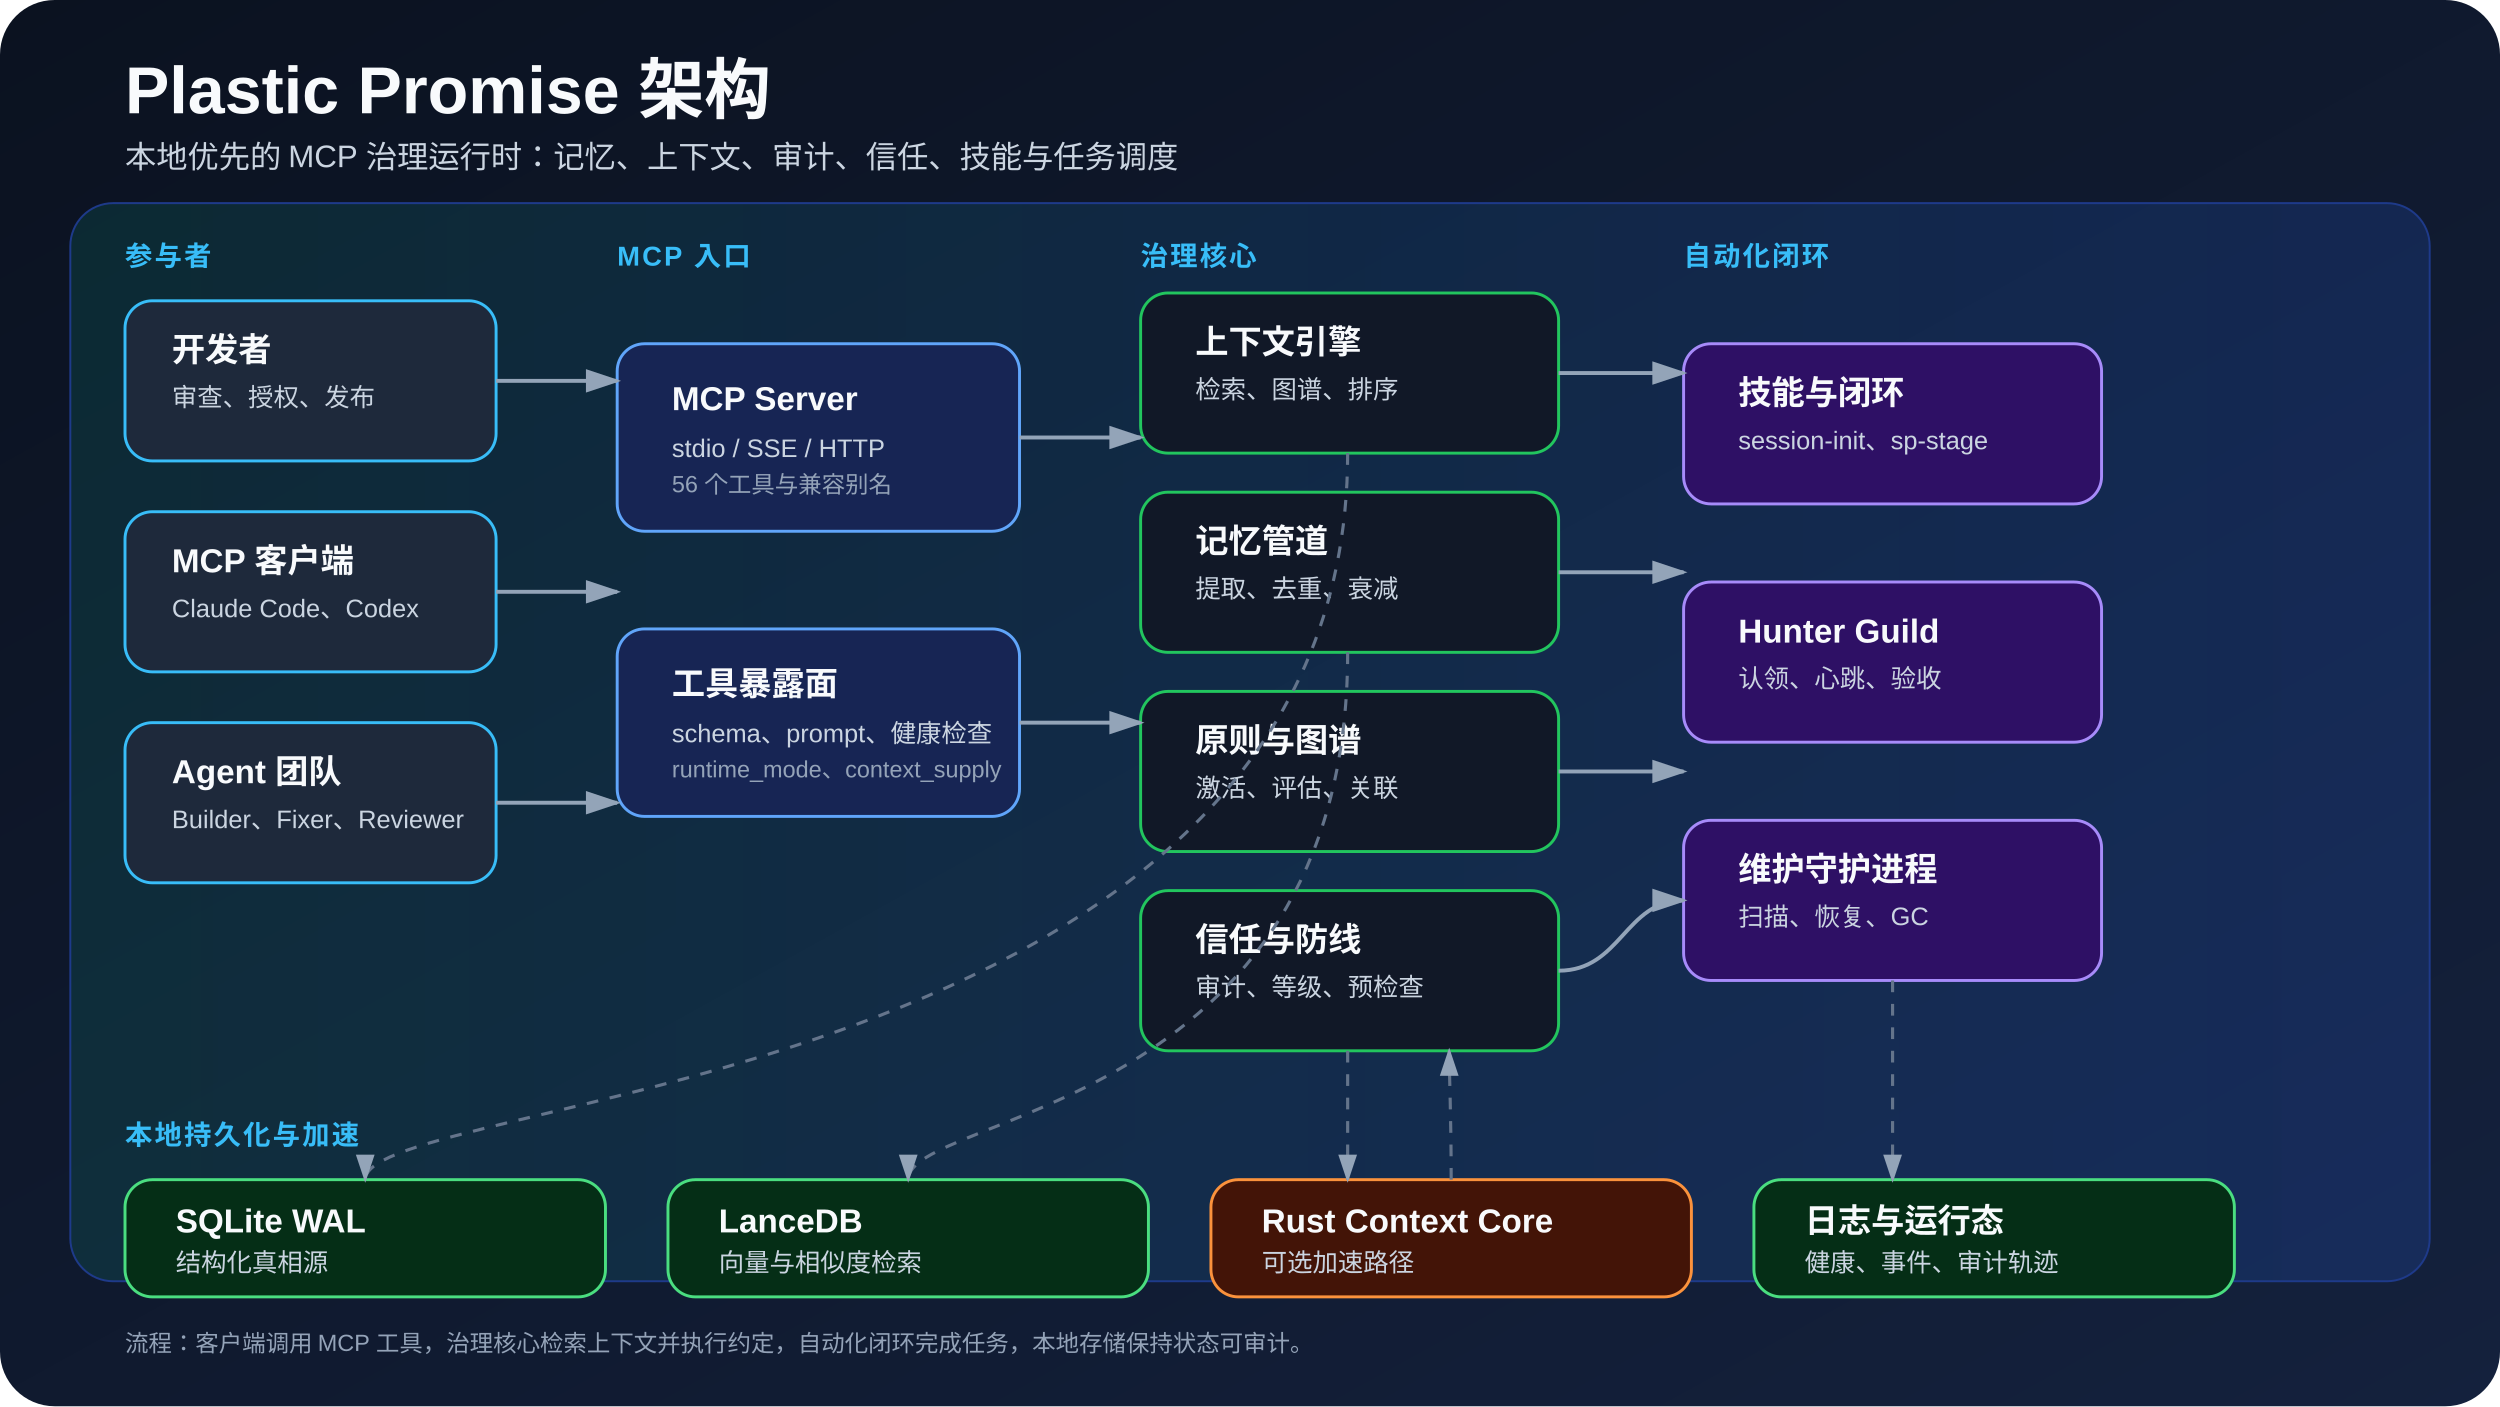
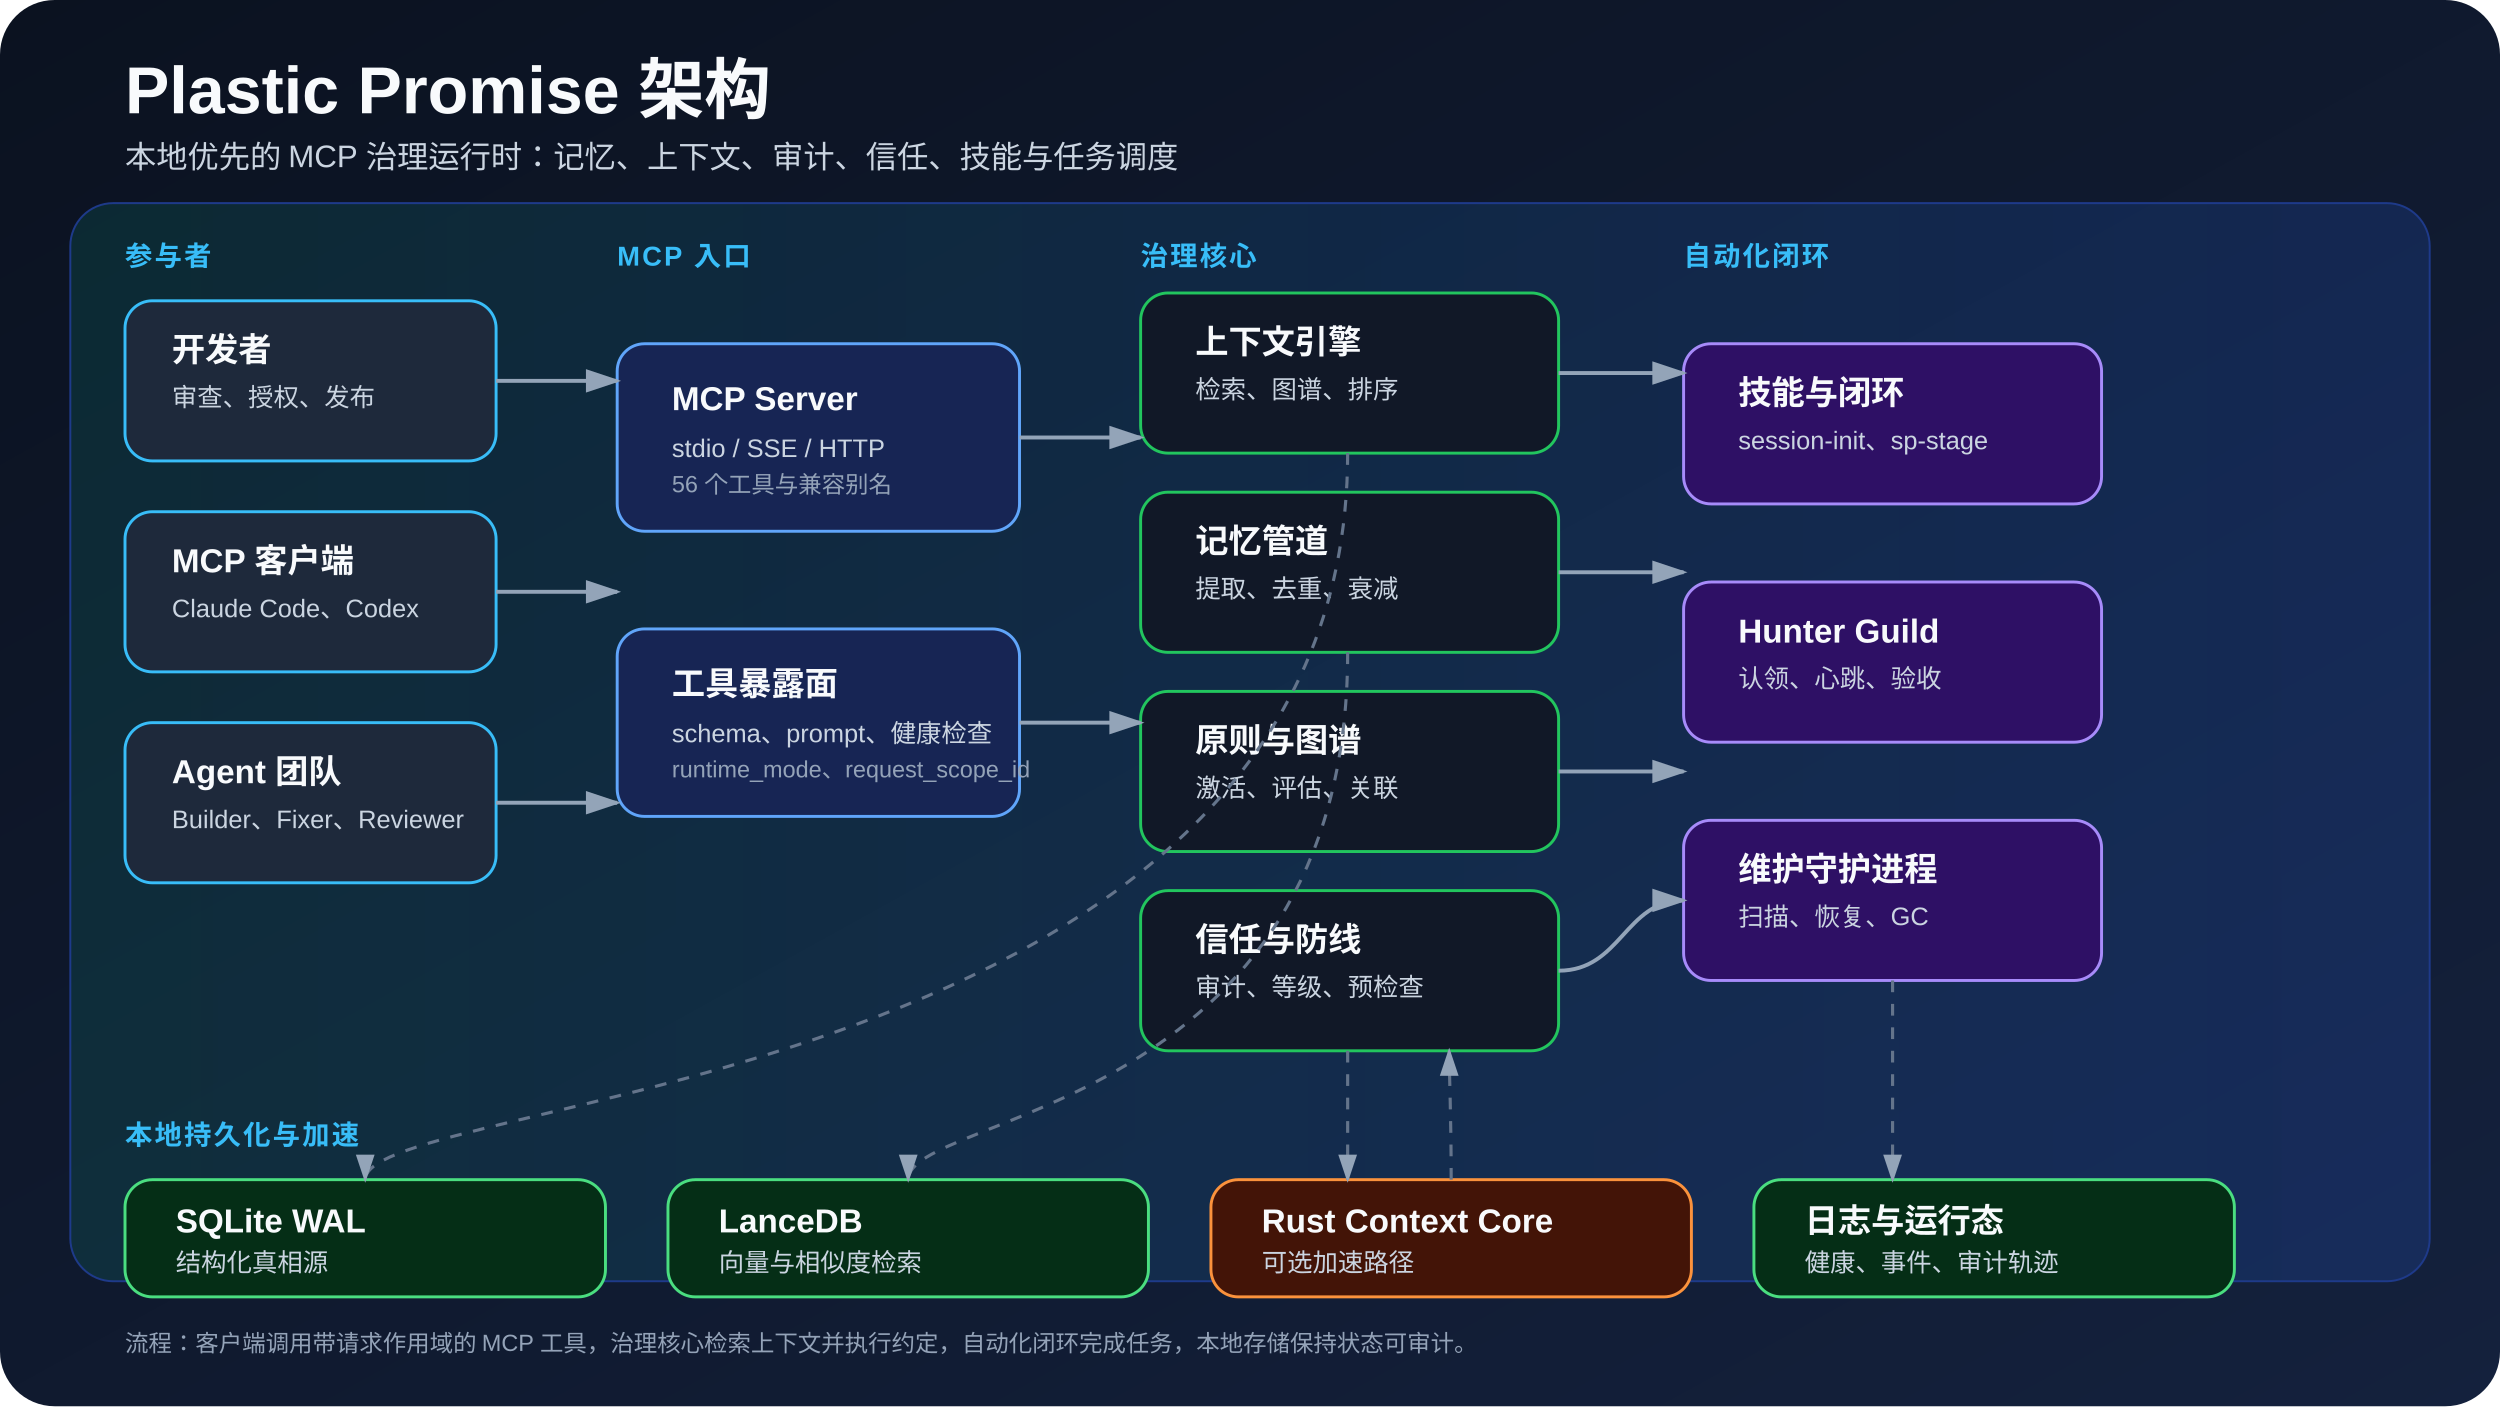
<svg xmlns="http://www.w3.org/2000/svg" width="1280" height="720" viewBox="0 0 1280 720" role="img" aria-labelledby="title desc">
  <defs>
    <linearGradient id="bg" x1="0" x2="1" y1="0" y2="1">
      <stop offset="0" stop-color="#0b1220" />
      <stop offset="1" stop-color="#14213d" />
    </linearGradient>
    <linearGradient id="band" x1="0" x2="1">
      <stop offset="0" stop-color="#0f766e" stop-opacity="0.22" />
      <stop offset="1" stop-color="#2563eb" stop-opacity="0.18" />
    </linearGradient>
    <marker id="arrow" markerWidth="10" markerHeight="10" refX="8" refY="3" orient="auto" markerUnits="strokeWidth">
      <path d="M0,0 L0,6 L9,3 z" fill="#93a4b8" />
    </marker>
    <style>
      .title{font:700 34px system-ui,-apple-system,Segoe UI,Microsoft YaHei,SimHei,Arial,sans-serif;fill:#f8fafc}
      .subtitle{font:400 16px system-ui,-apple-system,Segoe UI,Microsoft YaHei,SimHei,Arial,sans-serif;fill:#cbd5e1}
      .layer{font:700 14px system-ui,-apple-system,Segoe UI,Microsoft YaHei,SimHei,Arial,sans-serif;fill:#38bdf8;letter-spacing:.08em}
      .label{font:700 17px system-ui,-apple-system,Segoe UI,Microsoft YaHei,SimHei,Arial,sans-serif;fill:#f8fafc}
      .small{font:400 13px system-ui,-apple-system,Segoe UI,Microsoft YaHei,SimHei,Arial,sans-serif;fill:#cbd5e1}
      .tiny{font:400 12px system-ui,-apple-system,Segoe UI,Microsoft YaHei,SimHei,Arial,sans-serif;fill:#94a3b8}
      .panel{fill:#0f172a;stroke:#334155;stroke-width:1.2}
      .actor{fill:#1e293b;stroke:#38bdf8;stroke-width:1.5}
      .entry{fill:#172554;stroke:#60a5fa;stroke-width:1.5}
      .core{fill:#111827;stroke:#22c55e;stroke-width:1.5}
      .loop{fill:#2e1065;stroke:#a78bfa;stroke-width:1.5}
      .store{fill:#052e16;stroke:#4ade80;stroke-width:1.5}
      .rust{fill:#431407;stroke:#fb923c;stroke-width:1.5}
      .arrow{stroke:#93a4b8;stroke-width:2;fill:none;marker-end:url(#arrow)}
      .softArrow{stroke:#64748b;stroke-width:1.6;stroke-dasharray:6 6;fill:none;marker-end:url(#arrow)}
    </style>
  </defs>
  <rect width="1280" height="720" rx="28" fill="url(#bg)" />
  <rect x="36" y="104" width="1208" height="552" rx="22" fill="url(#band)" stroke="#1e3a8a" stroke-width="1" />
  <text x="64" y="58" class="title">Plastic Promise 架构</text>
  <text x="64" y="86" class="subtitle">本地优先的 MCP 治理运行时：记忆、上下文、审计、信任、技能与任务调度</text>
  <text x="64" y="136" class="layer">参与者</text>
  <rect x="64" y="154" width="190" height="82" rx="14" class="actor" />
  <text x="88" y="185" class="label">开发者</text>
  <text x="88" y="208" class="small">审查、授权、发布</text>
  <rect x="64" y="262" width="190" height="82" rx="14" class="actor" />
  <text x="88" y="293" class="label">MCP 客户端</text>
  <text x="88" y="316" class="small">Claude Code、Codex</text>
  <rect x="64" y="370" width="190" height="82" rx="14" class="actor" />
  <text x="88" y="401" class="label">Agent 团队</text>
  <text x="88" y="424" class="small">Builder、Fixer、Reviewer</text>
  <text x="316" y="136" class="layer">MCP 入口</text>
  <rect x="316" y="176" width="206" height="96" rx="14" class="entry" />
  <text x="344" y="210" class="label">MCP Server</text>
  <text x="344" y="234" class="small">stdio / SSE / HTTP</text>
  <text x="344" y="252" class="tiny">56 个工具与兼容别名</text>
  <rect x="316" y="322" width="206" height="96" rx="14" class="entry" />
  <text x="344" y="356" class="label">工具暴露面</text>
  <text x="344" y="380" class="small">schema、prompt、健康检查</text>
-   <text x="344" y="398" class="tiny">runtime_mode、context_supply</text>
+   <text x="344" y="398" class="tiny">runtime_mode、request_scope_id</text>
  <text x="584" y="136" class="layer">治理核心</text>
  <rect x="584" y="150" width="214" height="82" rx="14" class="core" />
  <text x="612" y="181" class="label">上下文引擎</text>
  <text x="612" y="204" class="small">检索、图谱、排序</text>
  <rect x="584" y="252" width="214" height="82" rx="14" class="core" />
  <text x="612" y="283" class="label">记忆管道</text>
  <text x="612" y="306" class="small">提取、去重、衰减</text>
  <rect x="584" y="354" width="214" height="82" rx="14" class="core" />
  <text x="612" y="385" class="label">原则与图谱</text>
  <text x="612" y="408" class="small">激活、评估、关联</text>
  <rect x="584" y="456" width="214" height="82" rx="14" class="core" />
  <text x="612" y="487" class="label">信任与防线</text>
  <text x="612" y="510" class="small">审计、等级、预检查</text>
  <text x="862" y="136" class="layer">自动化闭环</text>
  <rect x="862" y="176" width="214" height="82" rx="14" class="loop" />
  <text x="890" y="207" class="label">技能与闭环</text>
  <text x="890" y="230" class="small">session-init、sp-stage</text>
  <rect x="862" y="298" width="214" height="82" rx="14" class="loop" />
  <text x="890" y="329" class="label">Hunter Guild</text>
  <text x="890" y="352" class="small">认领、心跳、验收</text>
  <rect x="862" y="420" width="214" height="82" rx="14" class="loop" />
  <text x="890" y="451" class="label">维护守护进程</text>
  <text x="890" y="474" class="small">扫描、恢复、GC</text>
  <text x="64" y="586" class="layer">本地持久化与加速</text>
  <rect x="64" y="604" width="246" height="60" rx="14" class="store" />
  <text x="90" y="631" class="label">SQLite WAL</text>
  <text x="90" y="651" class="small">结构化真相源</text>
  <rect x="342" y="604" width="246" height="60" rx="14" class="store" />
  <text x="368" y="631" class="label">LanceDB</text>
  <text x="368" y="651" class="small">向量与相似度检索</text>
  <rect x="620" y="604" width="246" height="60" rx="14" class="rust" />
  <text x="646" y="631" class="label">Rust Context Core</text>
  <text x="646" y="651" class="small">可选加速路径</text>
  <rect x="898" y="604" width="246" height="60" rx="14" class="store" />
  <text x="924" y="631" class="label">日志与运行态</text>
  <text x="924" y="651" class="small">健康、事件、审计轨迹</text>
  <path class="arrow" d="M254 195 H316" />
  <path class="arrow" d="M254 303 H316" />
  <path class="arrow" d="M254 411 H316" />
  <path class="arrow" d="M522 224 H584" />
  <path class="arrow" d="M522 370 H584" />
  <path class="arrow" d="M798 191 H862" />
  <path class="arrow" d="M798 293 H862" />
  <path class="arrow" d="M798 395 H862" />
  <path class="arrow" d="M798 497 C830 497 832 461 862 461" />
  <path class="softArrow" d="M690 538 V604" />
  <path class="softArrow" d="M690 334 C690 570 465 570 465 604" />
  <path class="softArrow" d="M690 232 C690 560 187 560 187 604" />
  <path class="softArrow" d="M969 502 V604" />
  <path class="softArrow" d="M743 604 C743 570 742 552 742 538" />
-   <text x="64" y="692" class="tiny">流程：客户端调用 MCP 工具，治理核心检索上下文并执行约定，自动化闭环完成任务，本地存储保持状态可审计。</text>
+   <text x="64" y="692" class="tiny">流程：客户端调用带请求作用域的 MCP 工具，治理核心检索上下文并执行约定，自动化闭环完成任务，本地存储保持状态可审计。</text>
</svg>
